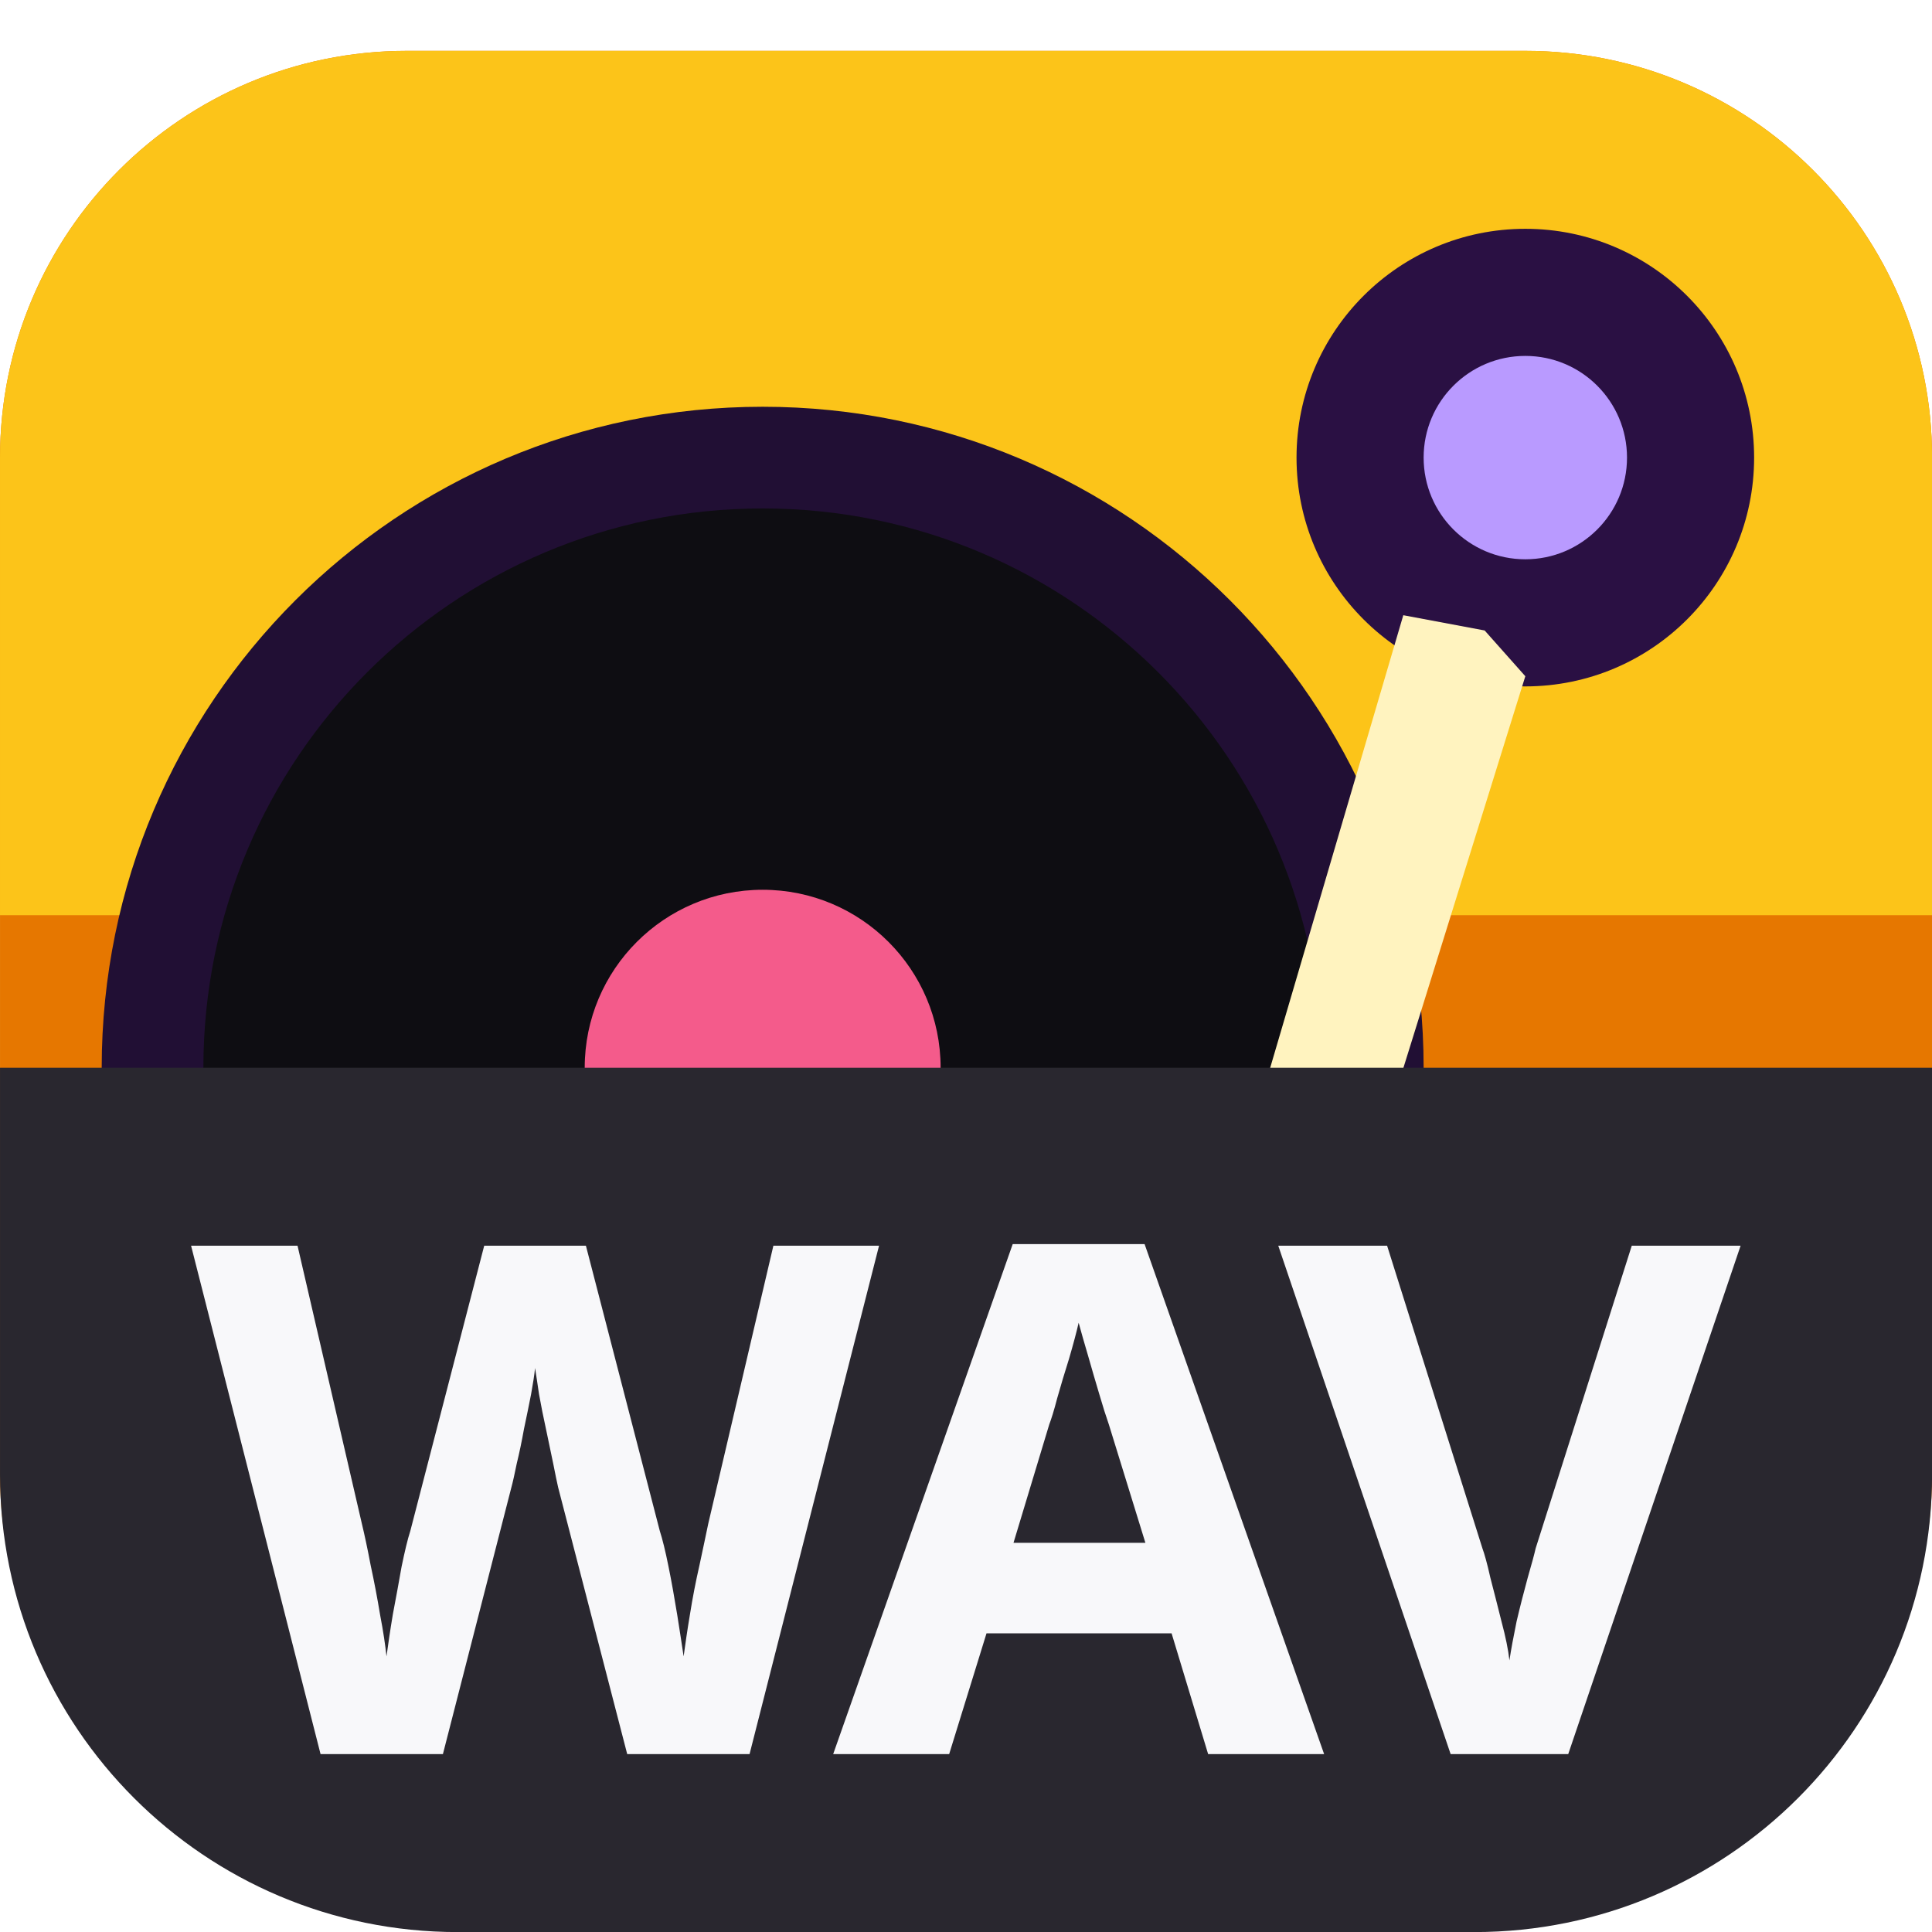
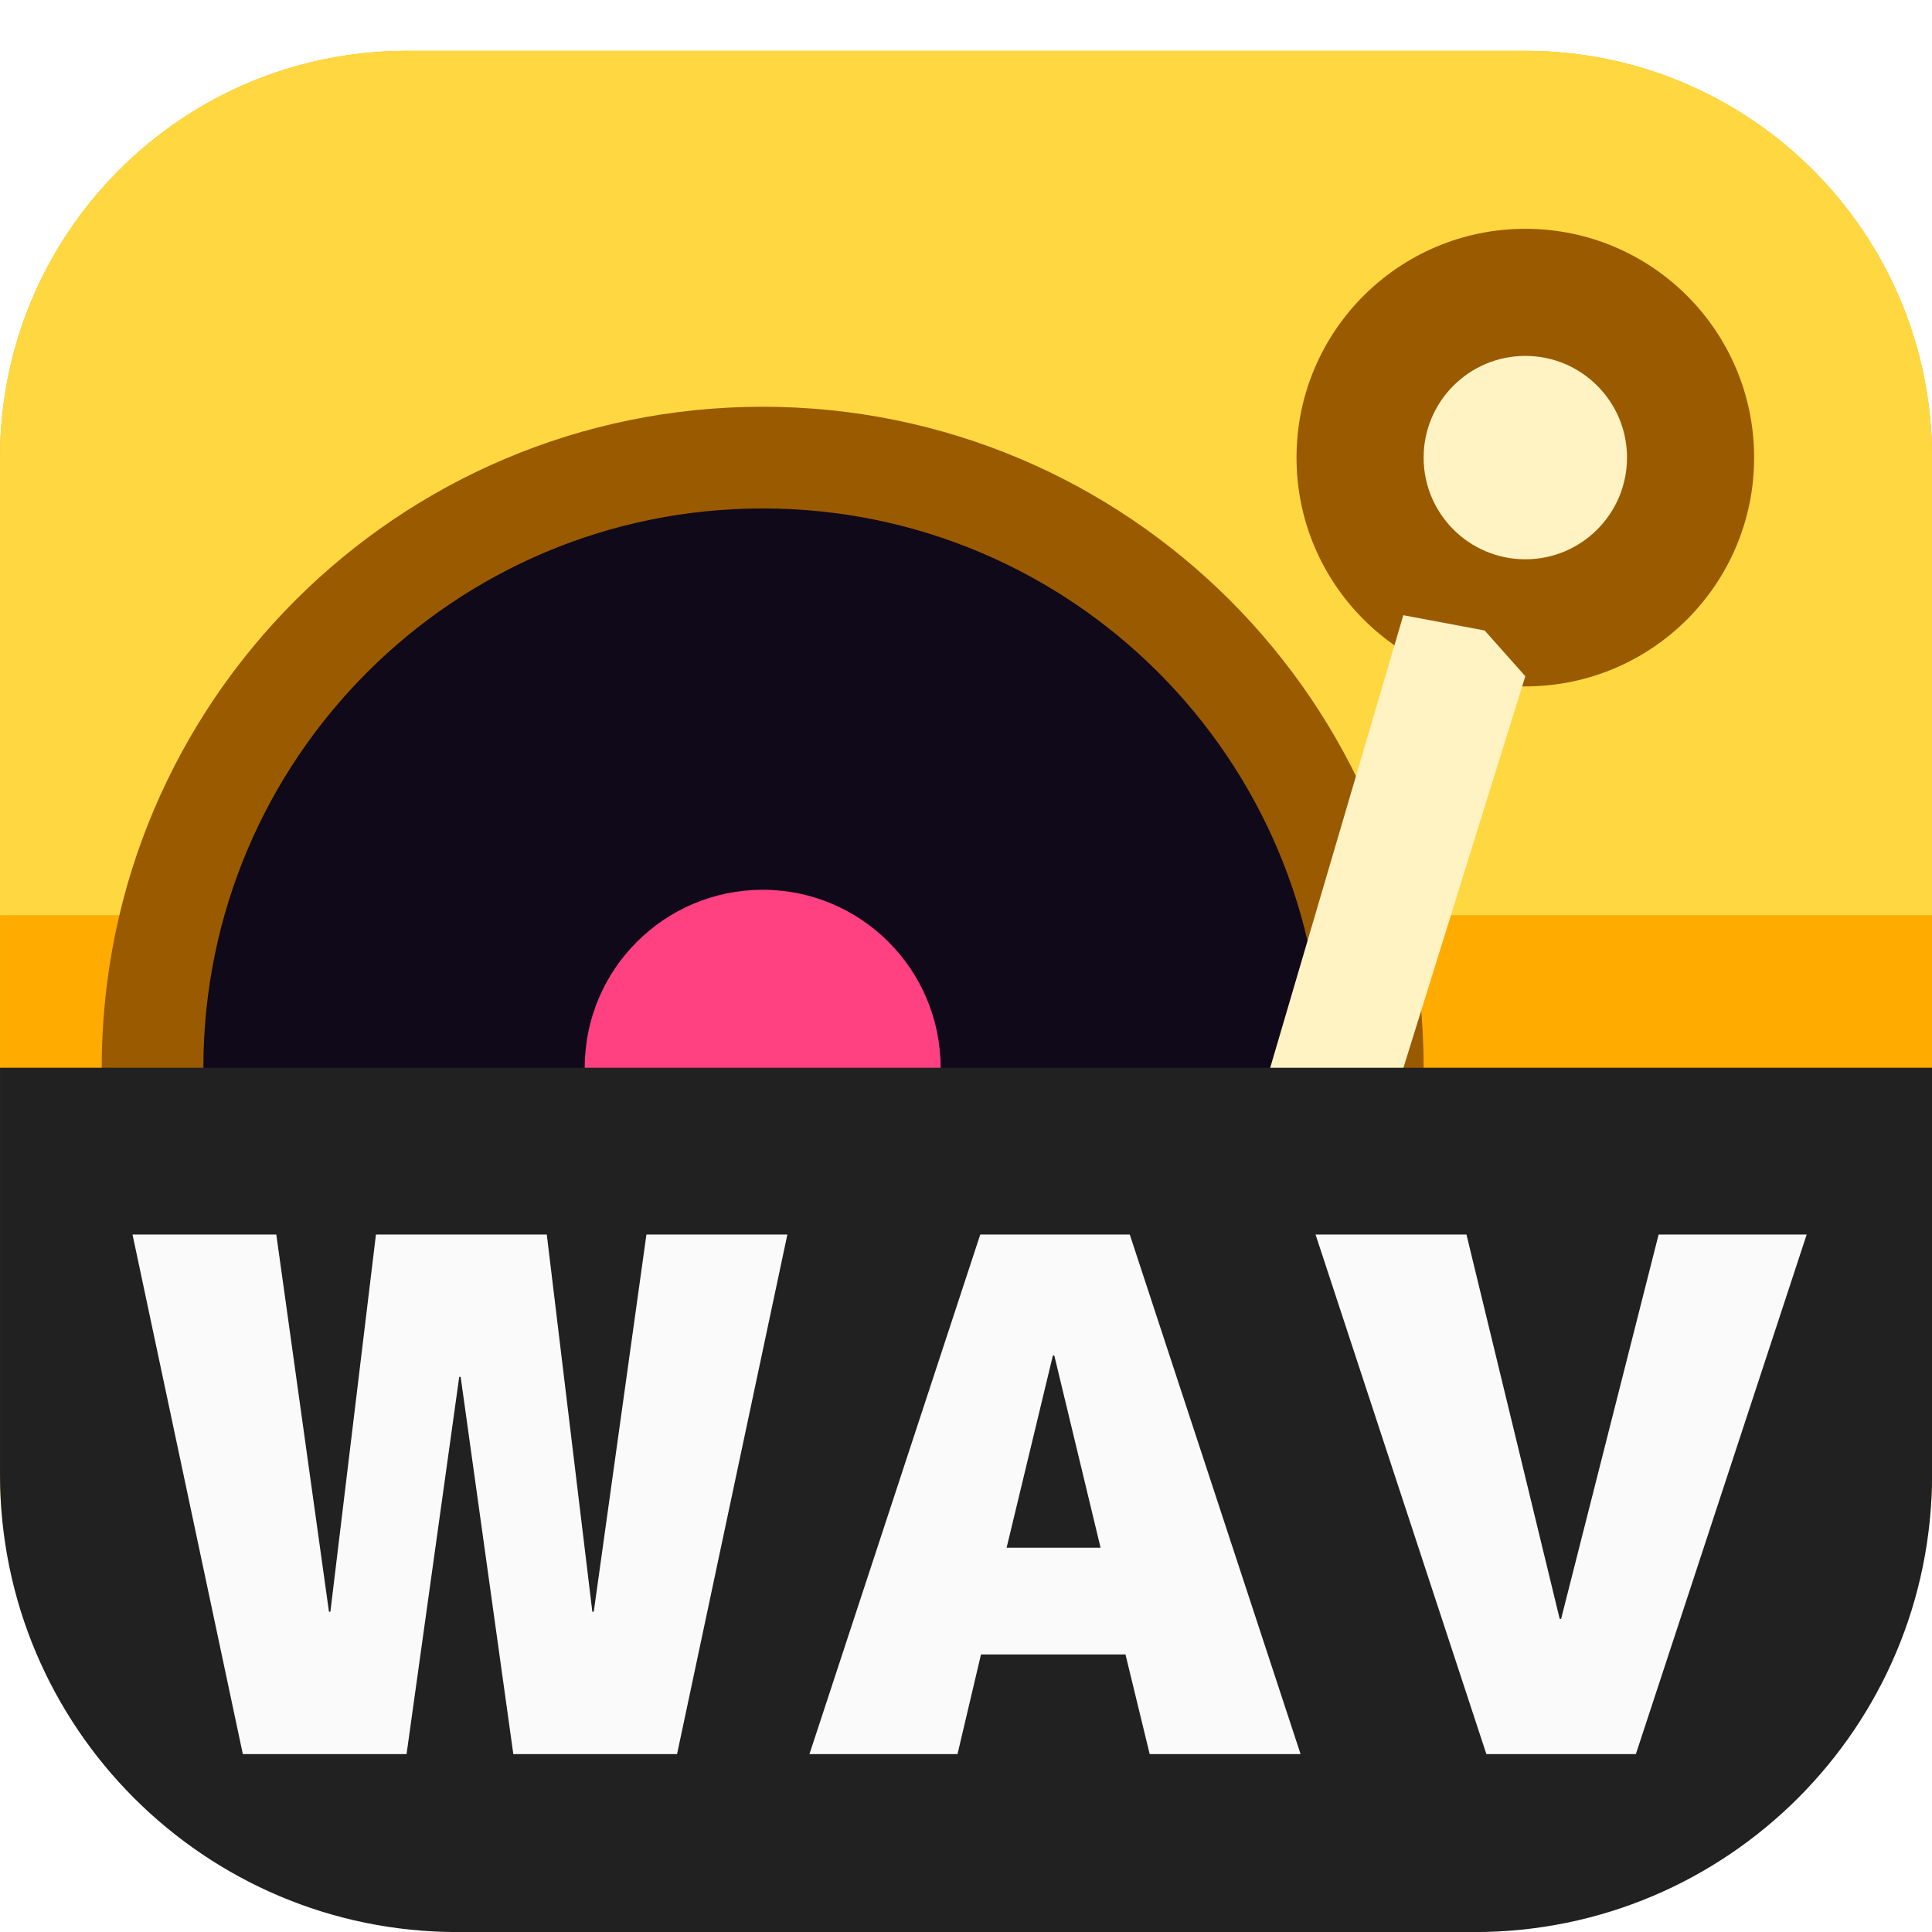
<svg xmlns="http://www.w3.org/2000/svg" viewBox="0 0 48 48" role="img" aria-labelledby="title desc">
  <g transform="translate(-6.3158 -6.3158) scale(1.2632)">
-     <rect x="5" y="6" width="38" height="36" rx="8" fill="#e67700" />
-     <path d="M13 6h22a8 8 0 0 1 8 8v9H5v-9a8 8 0 0 1 8-8z" fill="#fcc419" />
-     <circle cx="20" cy="26" r="13" fill="#210f34" />
-     <circle cx="20" cy="26" r="11" fill="#0e0d12" />
-     <circle cx="20" cy="26" r="3.5" fill="#f45b8b" />
-     <circle cx="35" cy="14" r="4.5" fill="#2a1043" />
-     <circle cx="35" cy="14" r="2" fill="#b99aff" />
-     <path d="m34.2 17.4-1.6-.3-3 10.2-5.2 3.8 1.5 2 5.8-4.2 3.3-10.6z" fill="#fff3bf" />
-     <path d="m23.5 30.3 2.6 3.3-2.7 2.1-2.6-3.3z" fill="#f45b8b" />
-     <path d="M5 26h38v8a9 9 0 0 1-9 9H14a9 9 0 0 1-9-9z" fill="#29272f" />
-     <text x="24" y="39.5" fill="#f8f8fa" font-family="Segoe UI Variable, Segoe UI, sans-serif" font-size="14" font-weight="750" letter-spacing="-0.35" text-anchor="middle">WAV</text>
+     <rect x="5" y="6" width="38" height="36" rx="8" fill="#ffab00" />
+     <path d="M13 6h22a8 8 0 0 1 8 8v9H5v-9a8 8 0 0 1 8-8z" fill="#ffd740" />
+     <circle cx="20" cy="26" r="13" fill="#9a5a00" />
+     <circle cx="20" cy="26" r="11" fill="#10091a" />
+     <circle cx="20" cy="26" r="3.5" fill="#ff4081" />
+     <circle cx="35" cy="14" r="4.5" fill="#9a5a00" />
+     <circle cx="35" cy="14" r="2" fill="#fff3c4" />
+     <path d="m34.2 17.4-1.6-.3-3 10.2-5.2 3.8 1.5 2 5.8-4.2 3.3-10.6z" fill="#fff3c4" />
+     <path d="m23.5 30.3 2.6 3.3-2.7 2.1-2.6-3.3z" fill="#ff4081" />
+     <path d="M5 26h38v8a9 9 0 0 1-9 9H14a9 9 0 0 1-9-9z" fill="#212121" />
+     <g transform="translate(7.144 39.5) scale(0.014 -0.014)" fill="#fafafa" aria-hidden="true">
+       <path d="M494 530H492L418 0H188L33 730H235L309 200H311L375 730H615L679 200H681L755 730H953L798 0H568Z" />
+       <path transform="translate(961)" d="M300 290H432L367 560H365ZM264 140 231 0H23L263 730H473L713 0H501L467 140Z" />
+       <path transform="translate(1672)" d="M368 190 505 730H713L473 0H263L23 730H235L366 190Z" />
+     </g>
  </g>
</svg>
